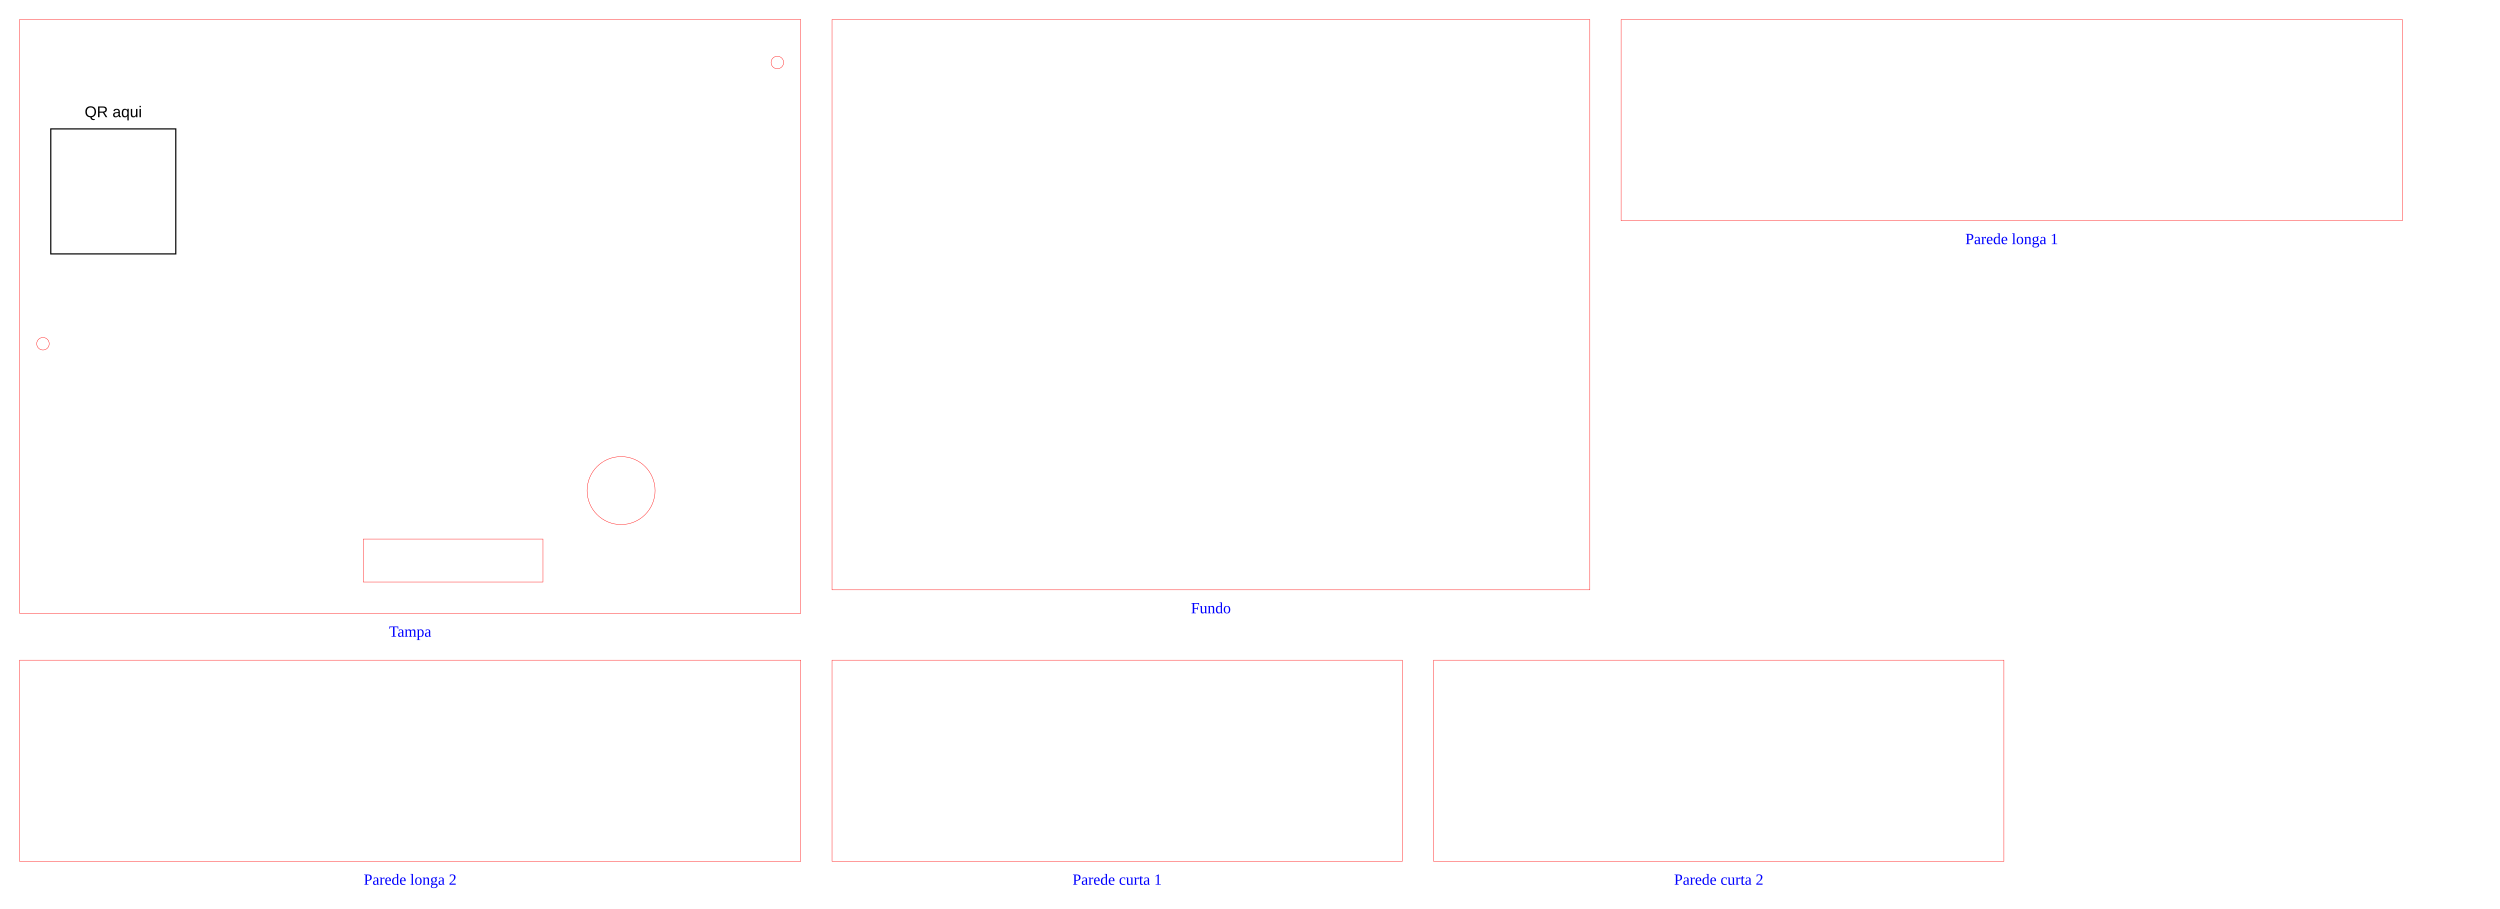
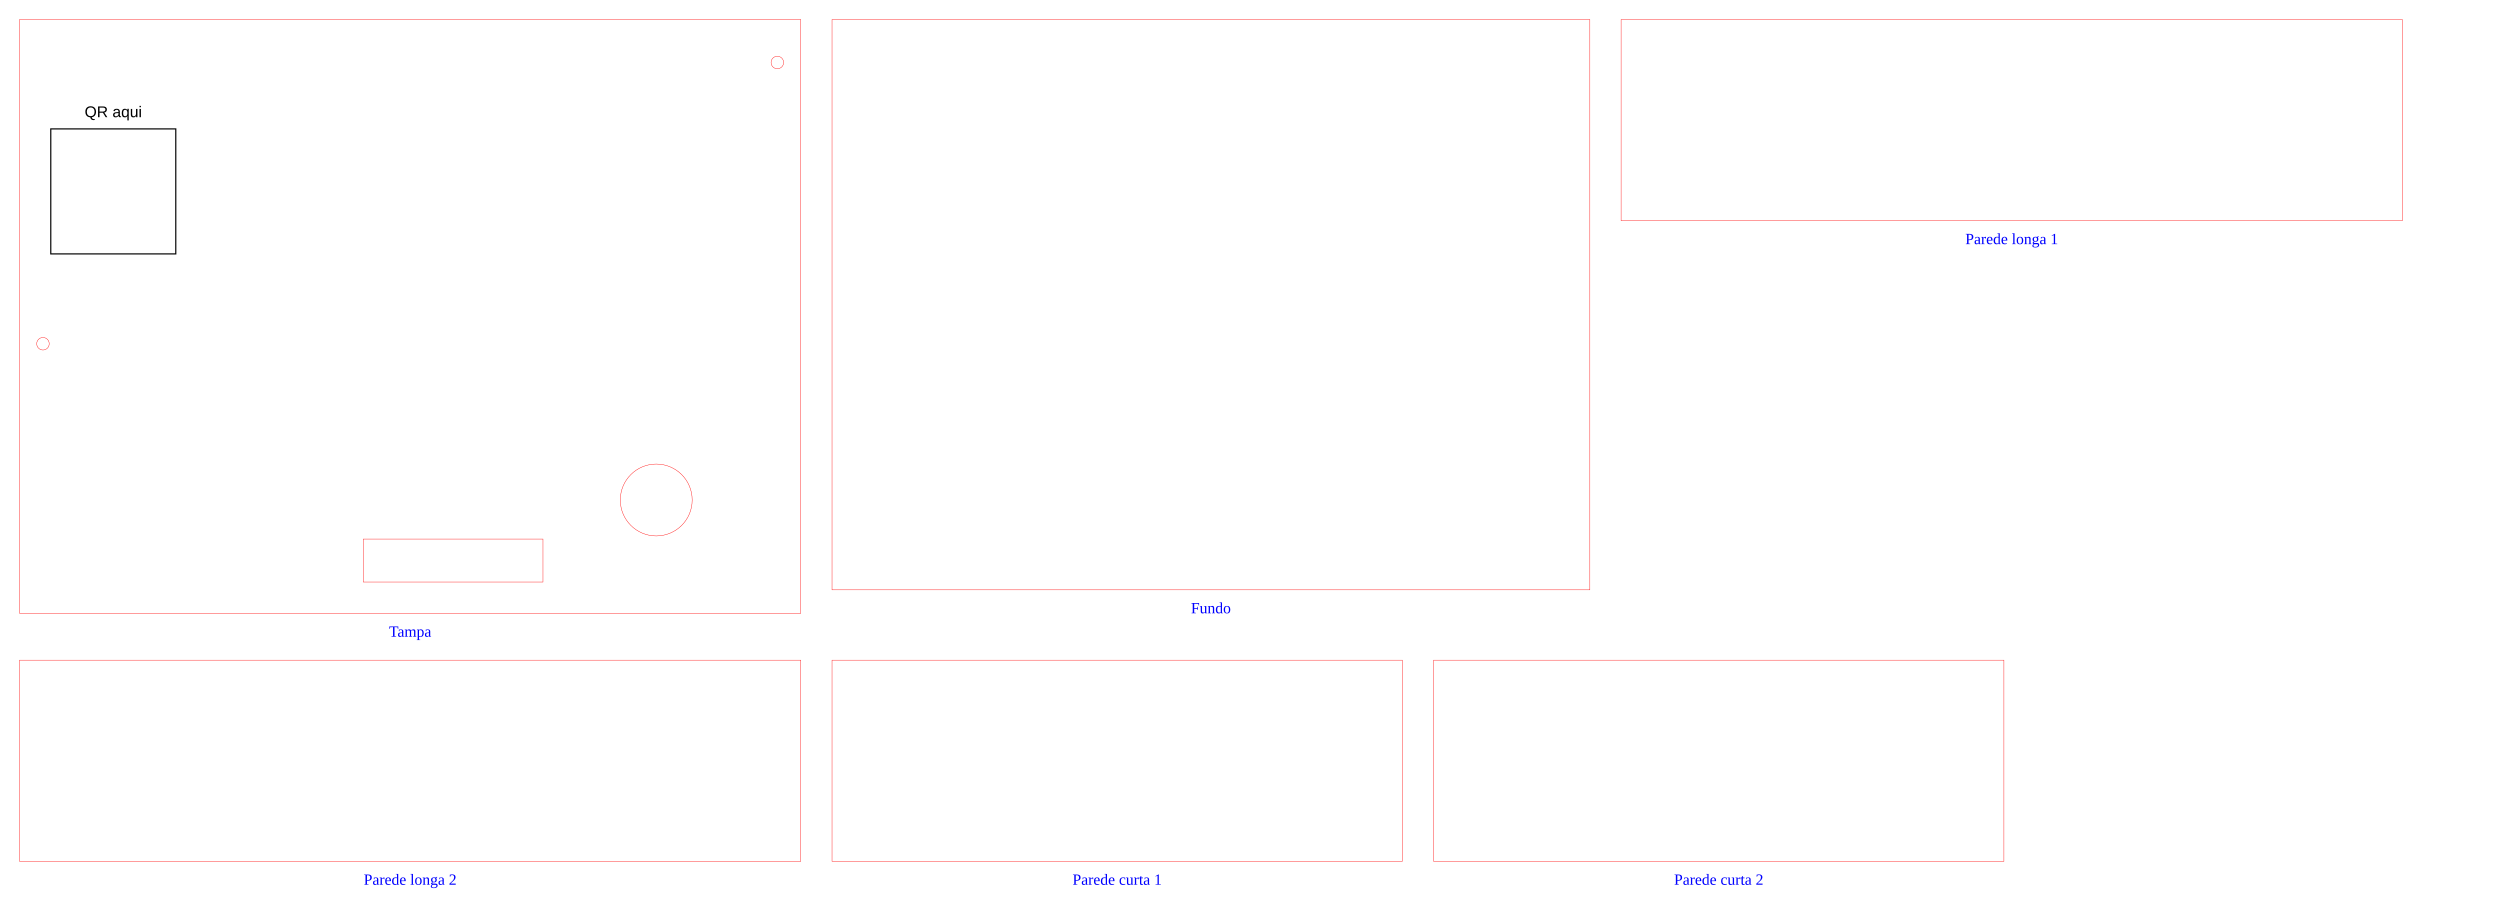
<svg xmlns="http://www.w3.org/2000/svg" width="640mm" height="232.5mm" viewBox="0 0 640 232.5">
  <g transform="translate(5,5)">
    <rect x="0.00" y="0.00" width="200.00" height="152.00" fill="none" stroke="#ff0000" stroke-width="0.1" />
    <circle cx="6.00" cy="83.00" r="1.60" fill="none" stroke="#ff0000" stroke-width="0.1" />
    <circle cx="194.00" cy="11.00" r="1.60" fill="none" stroke="#ff0000" stroke-width="0.1" />
    <rect x="88.00" y="133.00" width="46.00" height="11.00" fill="none" stroke="#ff0000" stroke-width="0.1" />
    <rect x="8.00" y="28.00" width="32.00" height="32.00" fill="none" stroke="#000000" stroke-width="0.3" />
    <text x="24.0" y="25.0" font-size="4" text-anchor="middle" font-family="Arial" fill="#000000">QR aqui</text>
-     <circle cx="154.00" cy="120.59" r="8.70" fill="none" stroke="#ff0000" stroke-width="0.1" />
+     <circle cx="163.00" cy="123.00" r="9.20" fill="none" stroke="#ff0000" stroke-width="0.1" />
    <text x="100.0" y="158.0" font-size="4" text-anchor="middle" fill="#0000ff">Tampa</text>
  </g>
  <g transform="translate(213.0,5)">
    <rect x="0.00" y="0.00" width="194.00" height="146.00" fill="none" stroke="#ff0000" stroke-width="0.1" />
    <text x="97.0" y="152.0" font-size="4" text-anchor="middle" fill="#0000ff">Fundo</text>
  </g>
  <g transform="translate(415.0,5)">
    <rect x="0.00" y="0.00" width="200.00" height="51.50" fill="none" stroke="#ff0000" stroke-width="0.1" />
    <text x="100.0" y="57.5" font-size="4" text-anchor="middle" fill="#0000ff">Parede longa 1</text>
  </g>
  <g transform="translate(5,169.0)">
    <rect x="0.00" y="0.00" width="200.00" height="51.50" fill="none" stroke="#ff0000" stroke-width="0.1" />
    <text x="100.0" y="57.5" font-size="4" text-anchor="middle" fill="#0000ff">Parede longa 2</text>
  </g>
  <g transform="translate(213.0,169.0)">
    <rect x="0.00" y="0.00" width="146.00" height="51.50" fill="none" stroke="#ff0000" stroke-width="0.1" />
    <text x="73.0" y="57.5" font-size="4" text-anchor="middle" fill="#0000ff">Parede curta 1</text>
  </g>
  <g transform="translate(367.0,169.0)">
    <rect x="0.00" y="0.00" width="146.00" height="51.50" fill="none" stroke="#ff0000" stroke-width="0.1" />
    <text x="73.0" y="57.5" font-size="4" text-anchor="middle" fill="#0000ff">Parede curta 2</text>
  </g>
</svg>
